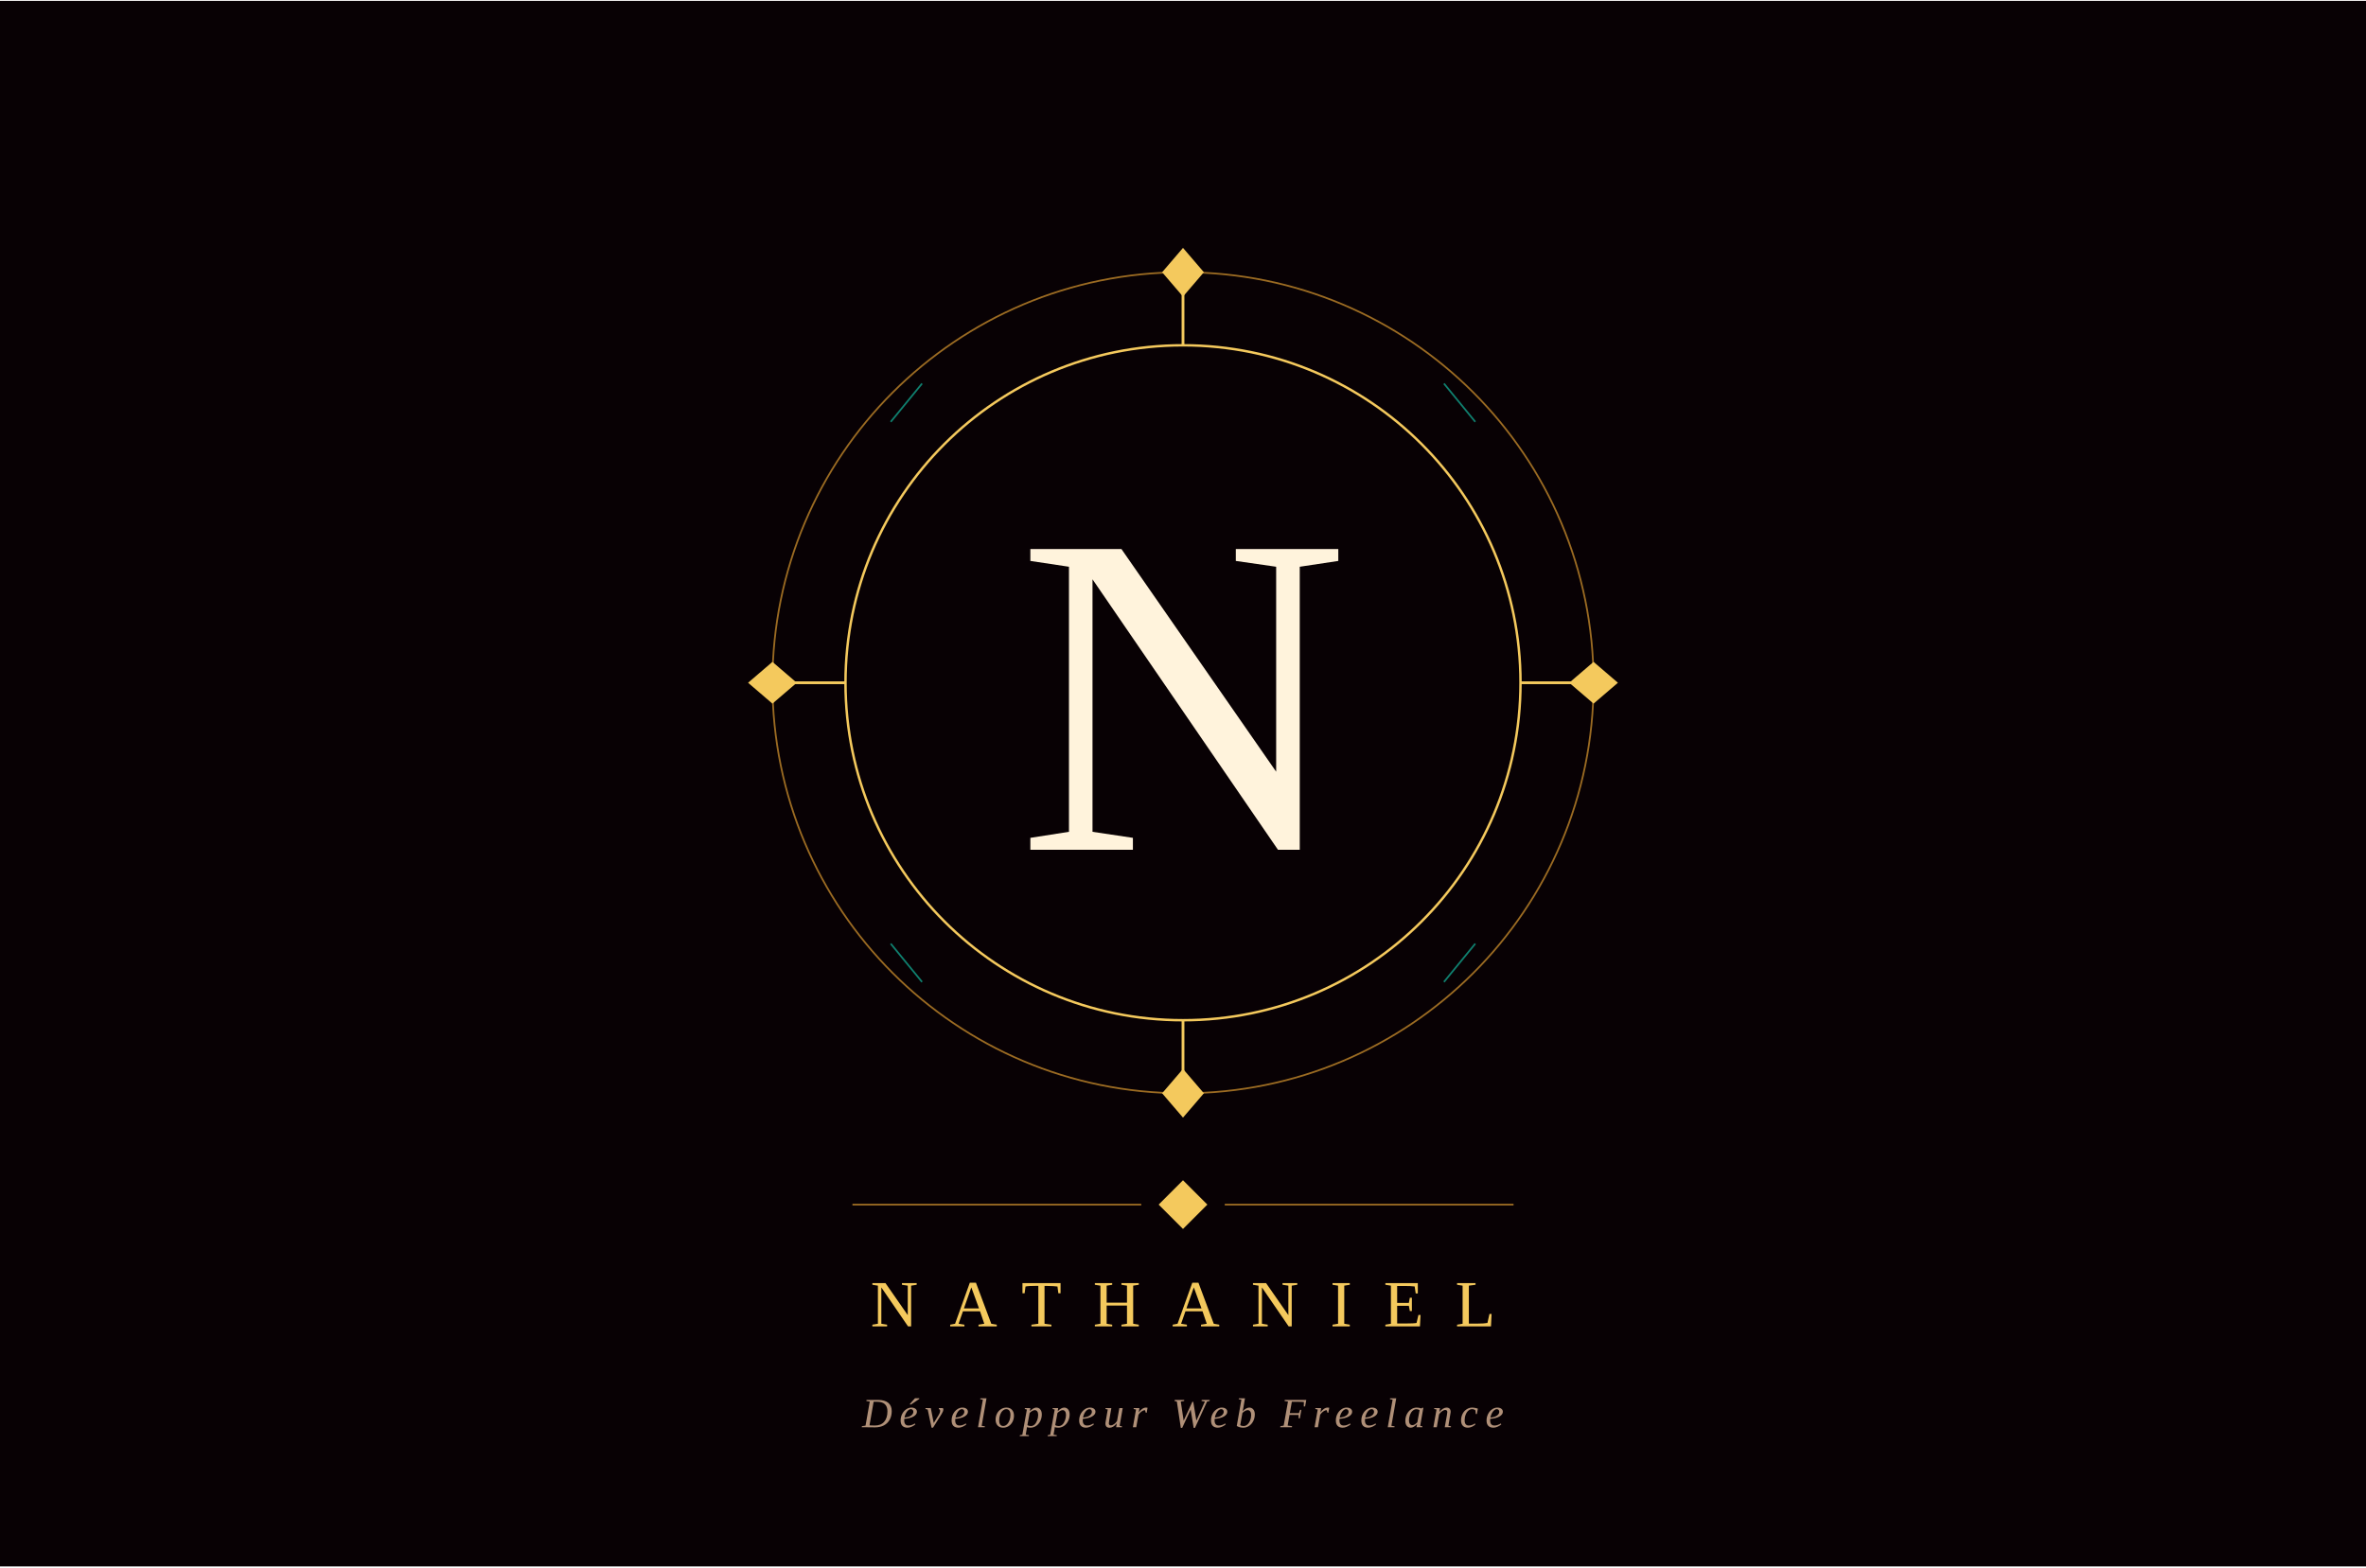
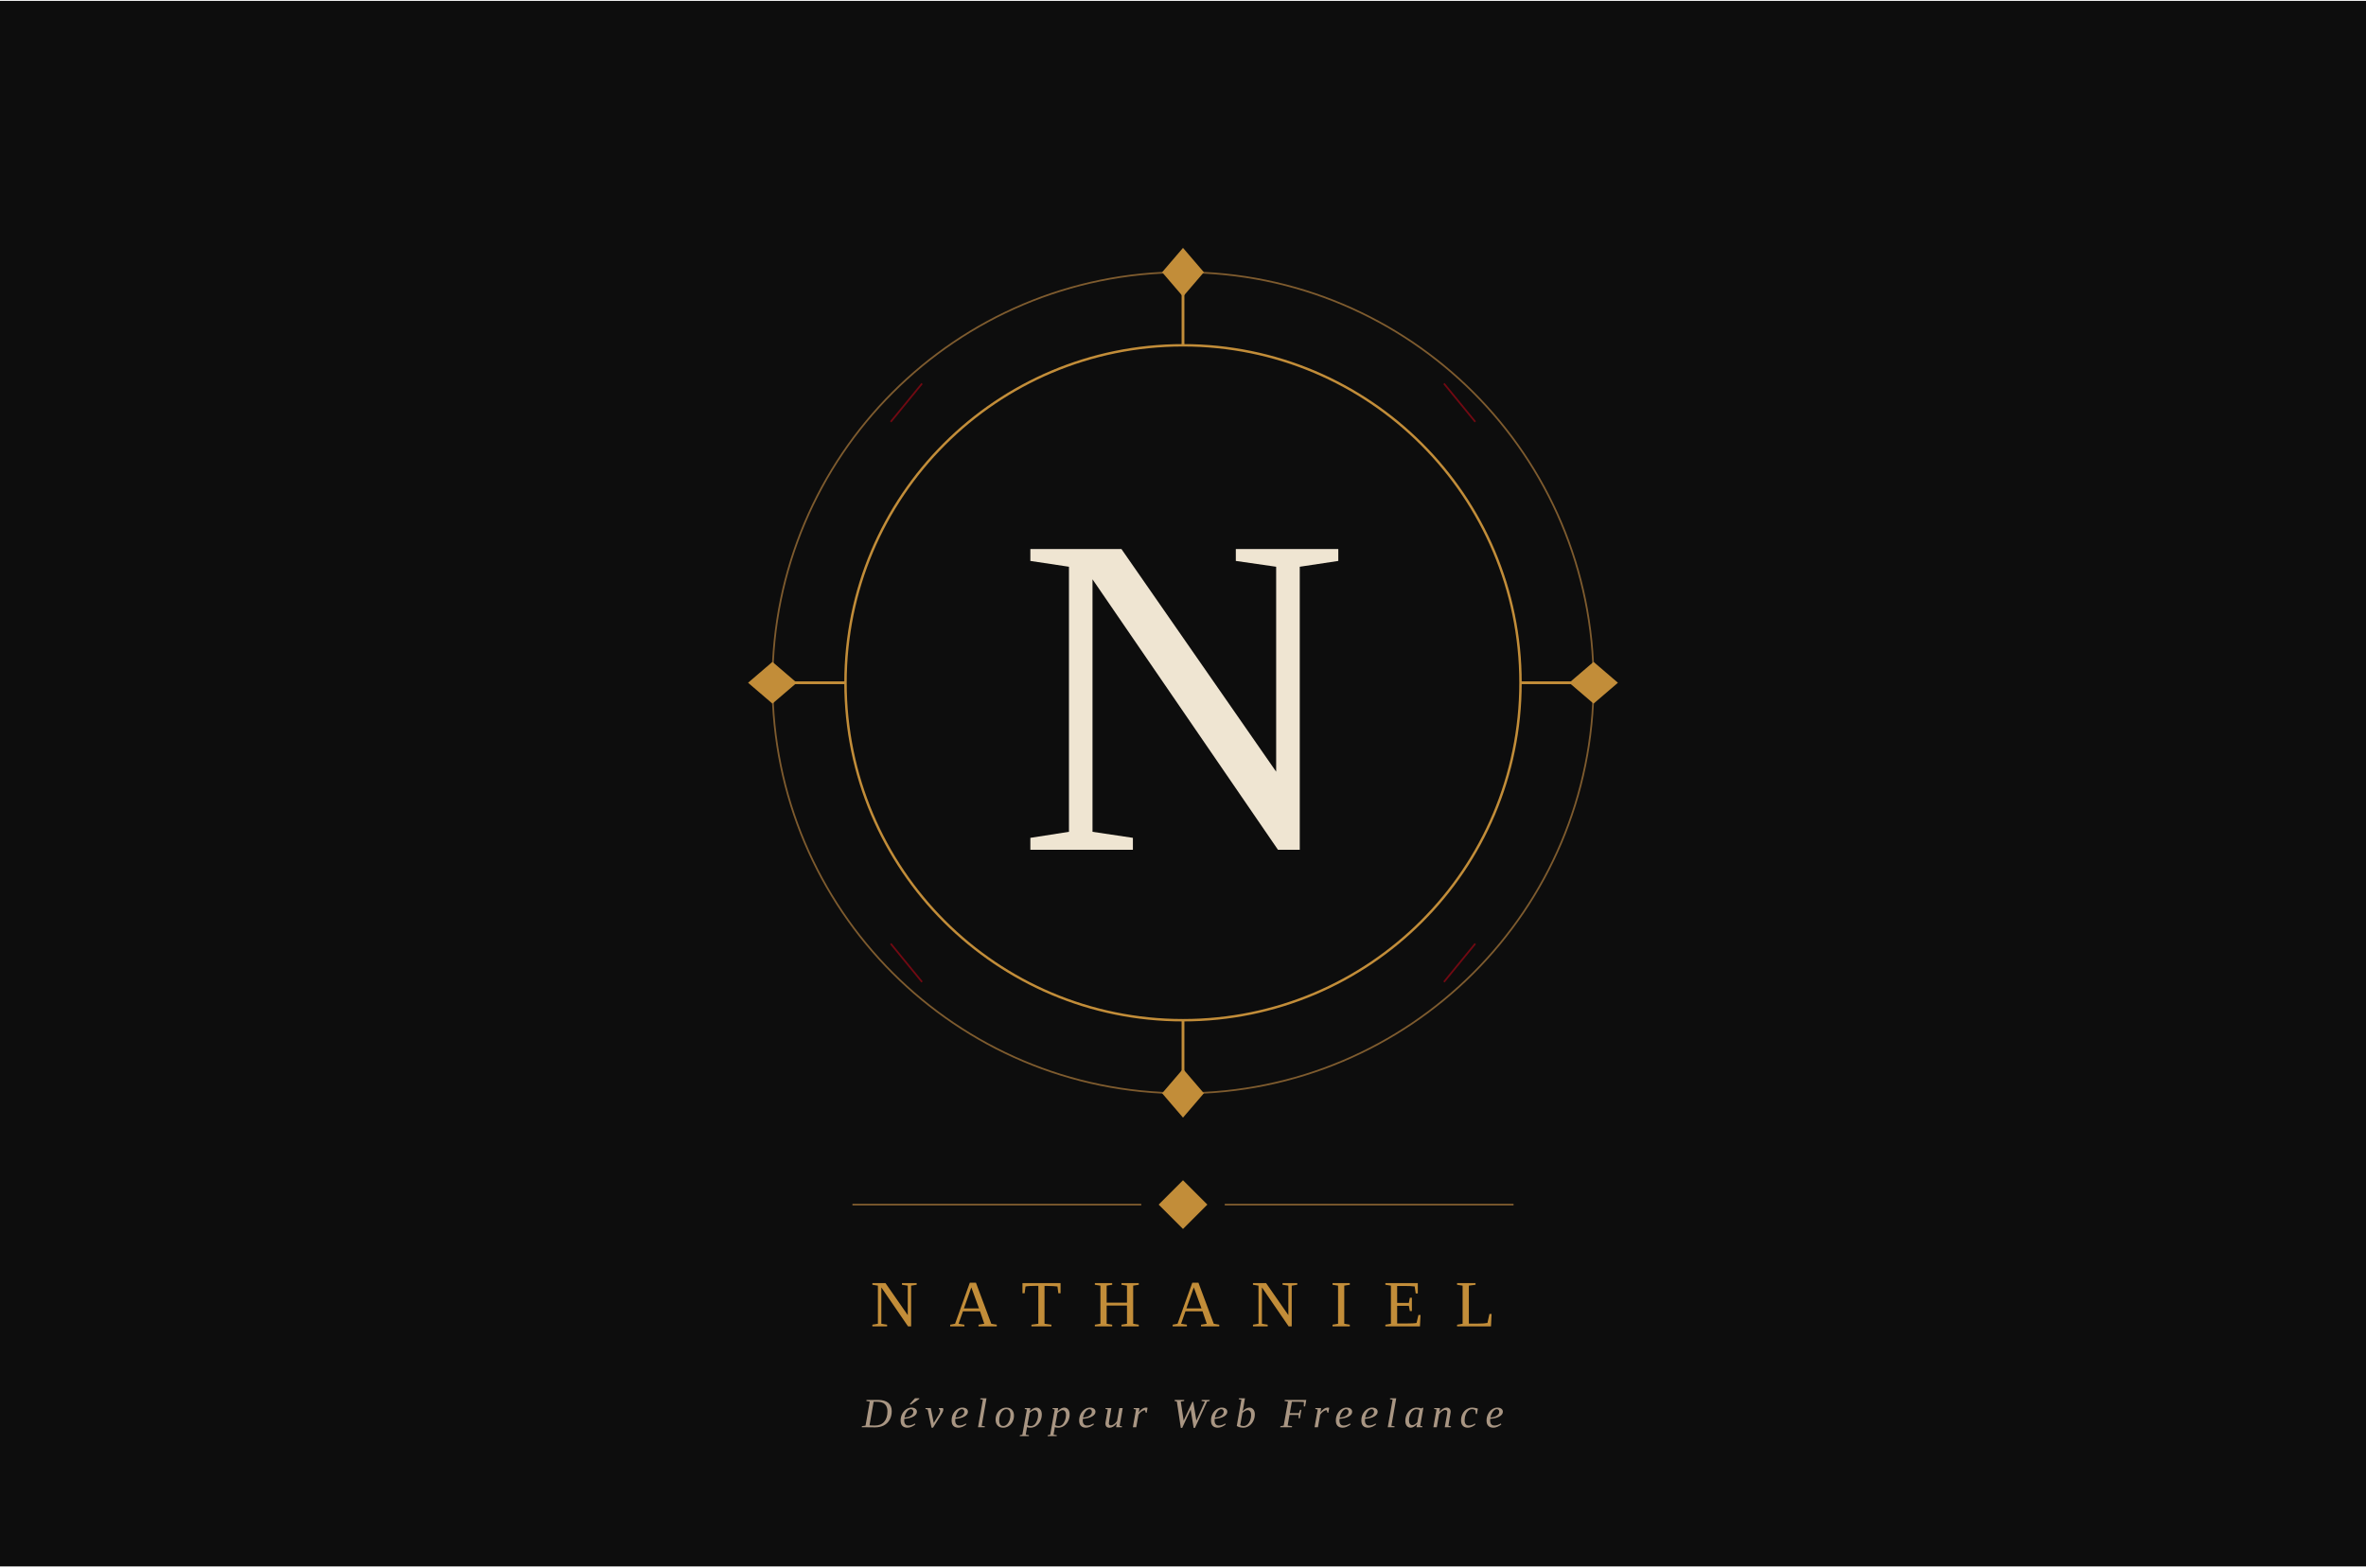
<svg xmlns="http://www.w3.org/2000/svg" width="400" height="265" viewBox="0 0 680 450">
-   <rect width="680" height="450" fill="#080104" />
-   <circle cx="340" cy="196" r="118" stroke="#9b6b22" stroke-width="0.5" fill="none" />
-   <circle cx="340" cy="196" r="97" stroke="#f4c95d" stroke-width="0.7" fill="none" />
-   <line x1="340" y1="78" x2="340" y2="99" stroke="#f4c95d" stroke-width="0.8" />
-   <line x1="340" y1="293" x2="340" y2="314" stroke="#f4c95d" stroke-width="0.8" />
-   <line x1="222" y1="196" x2="243" y2="196" stroke="#f4c95d" stroke-width="0.8" />
-   <line x1="437" y1="196" x2="458" y2="196" stroke="#f4c95d" stroke-width="0.8" />
-   <path d="M340 71 L346 78 L340 85 L334 78 Z" fill="#f4c95d" />
-   <path d="M340 307 L346 314 L340 321 L334 314 Z" fill="#f4c95d" />
-   <path d="M215 196 L222 190 L229 196 L222 202 Z" fill="#f4c95d" />
-   <path d="M451 196 L458 190 L465 196 L458 202 Z" fill="#f4c95d" />
-   <line x1="415" y1="110" x2="424" y2="121" stroke="#0f7f6e" stroke-width="0.5" />
-   <line x1="265" y1="110" x2="256" y2="121" stroke="#0f7f6e" stroke-width="0.5" />
-   <line x1="415" y1="282" x2="424" y2="271" stroke="#0f7f6e" stroke-width="0.5" />
-   <line x1="265" y1="282" x2="256" y2="271" stroke="#0f7f6e" stroke-width="0.5" />
-   <text x="340" y="244" font-family="Georgia, 'Times New Roman', serif" font-size="132" fill="#fff3dc" text-anchor="middle">N</text>
-   <line x1="245" y1="346" x2="328" y2="346" stroke="#9b6b22" stroke-width="0.5" />
-   <path d="M340 339 L347 346 L340 353 L333 346 Z" fill="#f4c95d" />
-   <line x1="352" y1="346" x2="435" y2="346" stroke="#9b6b22" stroke-width="0.5" />
-   <text x="340" y="381" font-family="Georgia, 'Times New Roman', serif" font-size="19" fill="#f4c95d" text-anchor="middle" letter-spacing="9">NATHANIEL</text>
-   <text x="340" y="410" font-family="Georgia, 'Times New Roman', serif" font-size="12" font-style="italic" fill="#b09078" text-anchor="middle" letter-spacing="2">Développeur Web Freelance</text>
+   <rect width="680" height="450" fill="#0D0D0D" />
+   <circle cx="340" cy="196" r="118" stroke="#7E5B2E" stroke-width="0.5" fill="none" />
+   <circle cx="340" cy="196" r="97" stroke="#C28D39" stroke-width="0.7" fill="none" />
+   <line x1="340" y1="78" x2="340" y2="99" stroke="#C28D39" stroke-width="0.8" />
+   <line x1="340" y1="293" x2="340" y2="314" stroke="#C28D39" stroke-width="0.8" />
+   <line x1="222" y1="196" x2="243" y2="196" stroke="#C28D39" stroke-width="0.8" />
+   <line x1="437" y1="196" x2="458" y2="196" stroke="#C28D39" stroke-width="0.8" />
+   <path d="M340 71 L346 78 L340 85 L334 78 Z" fill="#C28D39" />
+   <path d="M340 307 L346 314 L340 321 L334 314 Z" fill="#C28D39" />
+   <path d="M215 196 L222 190 L229 196 L222 202 Z" fill="#C28D39" />
+   <path d="M451 196 L458 190 L465 196 L458 202 Z" fill="#C28D39" />
+   <line x1="415" y1="110" x2="424" y2="121" stroke="#710912" stroke-width="0.5" />
+   <line x1="265" y1="110" x2="256" y2="121" stroke="#710912" stroke-width="0.5" />
+   <line x1="415" y1="282" x2="424" y2="271" stroke="#710912" stroke-width="0.5" />
+   <line x1="265" y1="282" x2="256" y2="271" stroke="#710912" stroke-width="0.5" />
+   <text x="340" y="244" font-family="Georgia, 'Times New Roman', serif" font-size="132" fill="#EFE5D2" text-anchor="middle">N</text>
+   <line x1="245" y1="346" x2="328" y2="346" stroke="#7E5B2E" stroke-width="0.5" />
+   <path d="M340 339 L347 346 L340 353 L333 346 Z" fill="#C28D39" />
+   <line x1="352" y1="346" x2="435" y2="346" stroke="#7E5B2E" stroke-width="0.5" />
+   <text x="340" y="381" font-family="Georgia, 'Times New Roman', serif" font-size="19" fill="#C28D39" text-anchor="middle" letter-spacing="9">NATHANIEL</text>
+   <text x="340" y="410" font-family="Georgia, 'Times New Roman', serif" font-size="12" font-style="italic" fill="#A99683" text-anchor="middle" letter-spacing="2">Développeur Web Freelance</text>
</svg>
